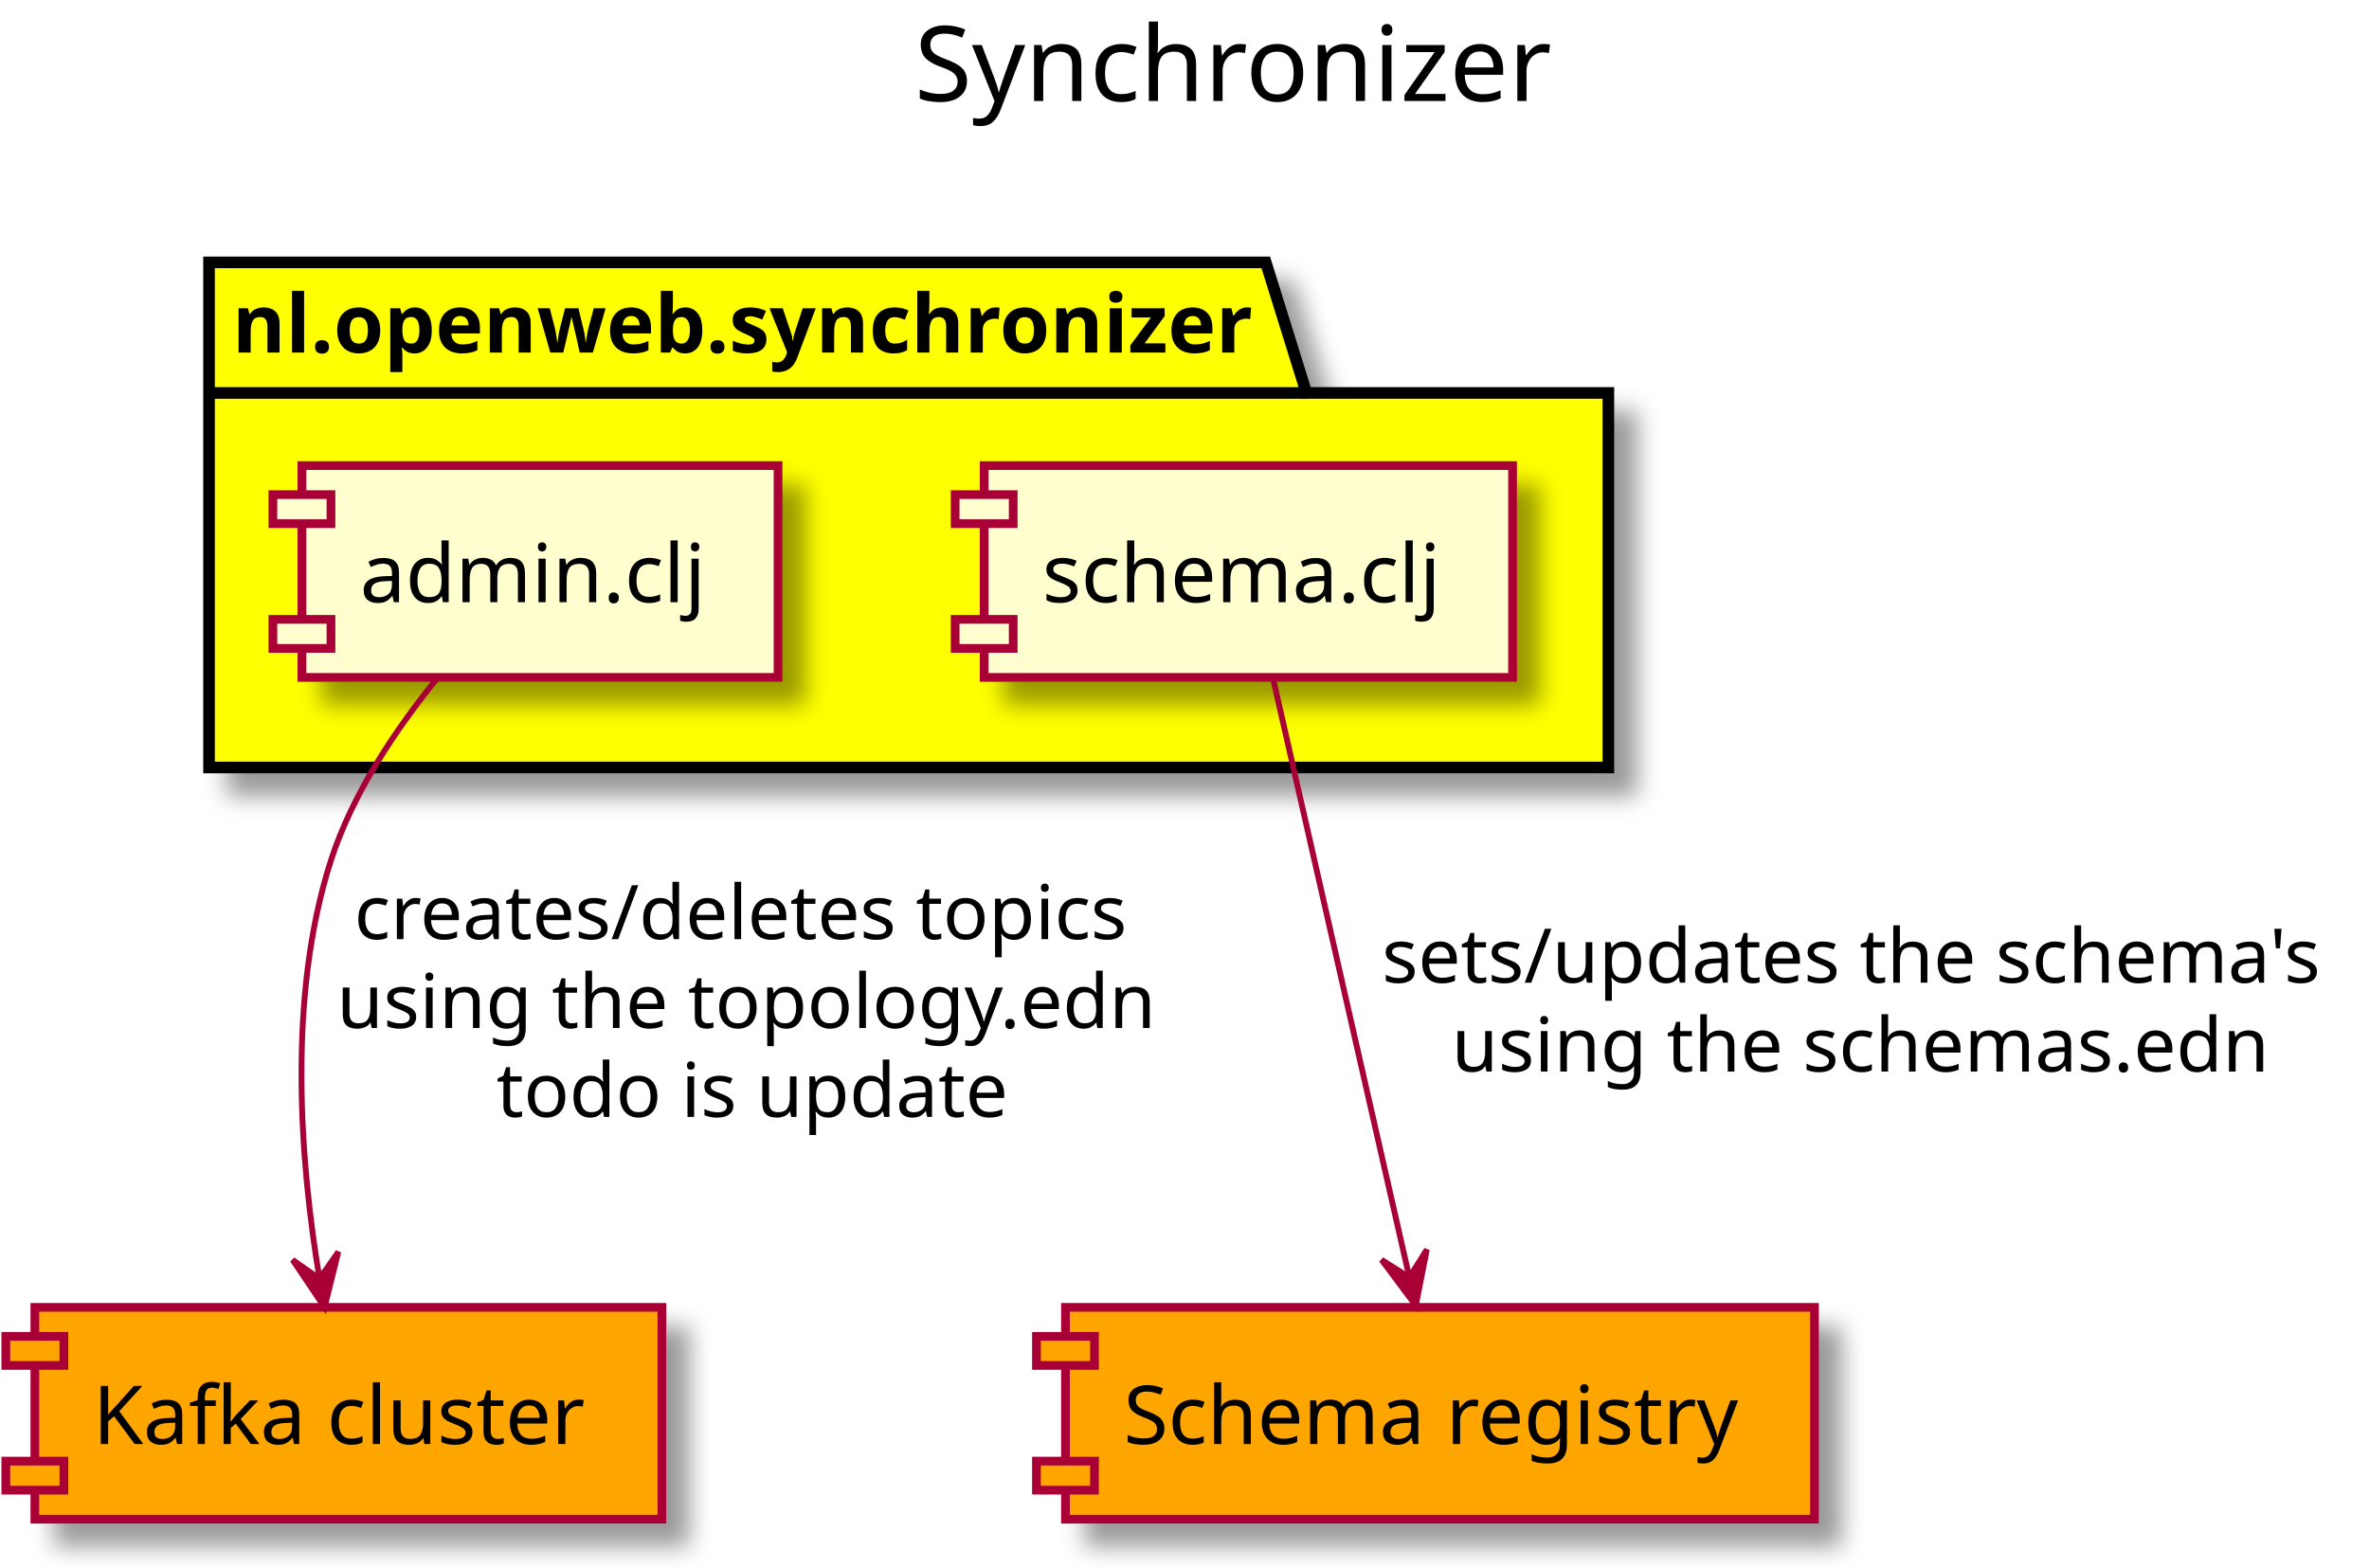
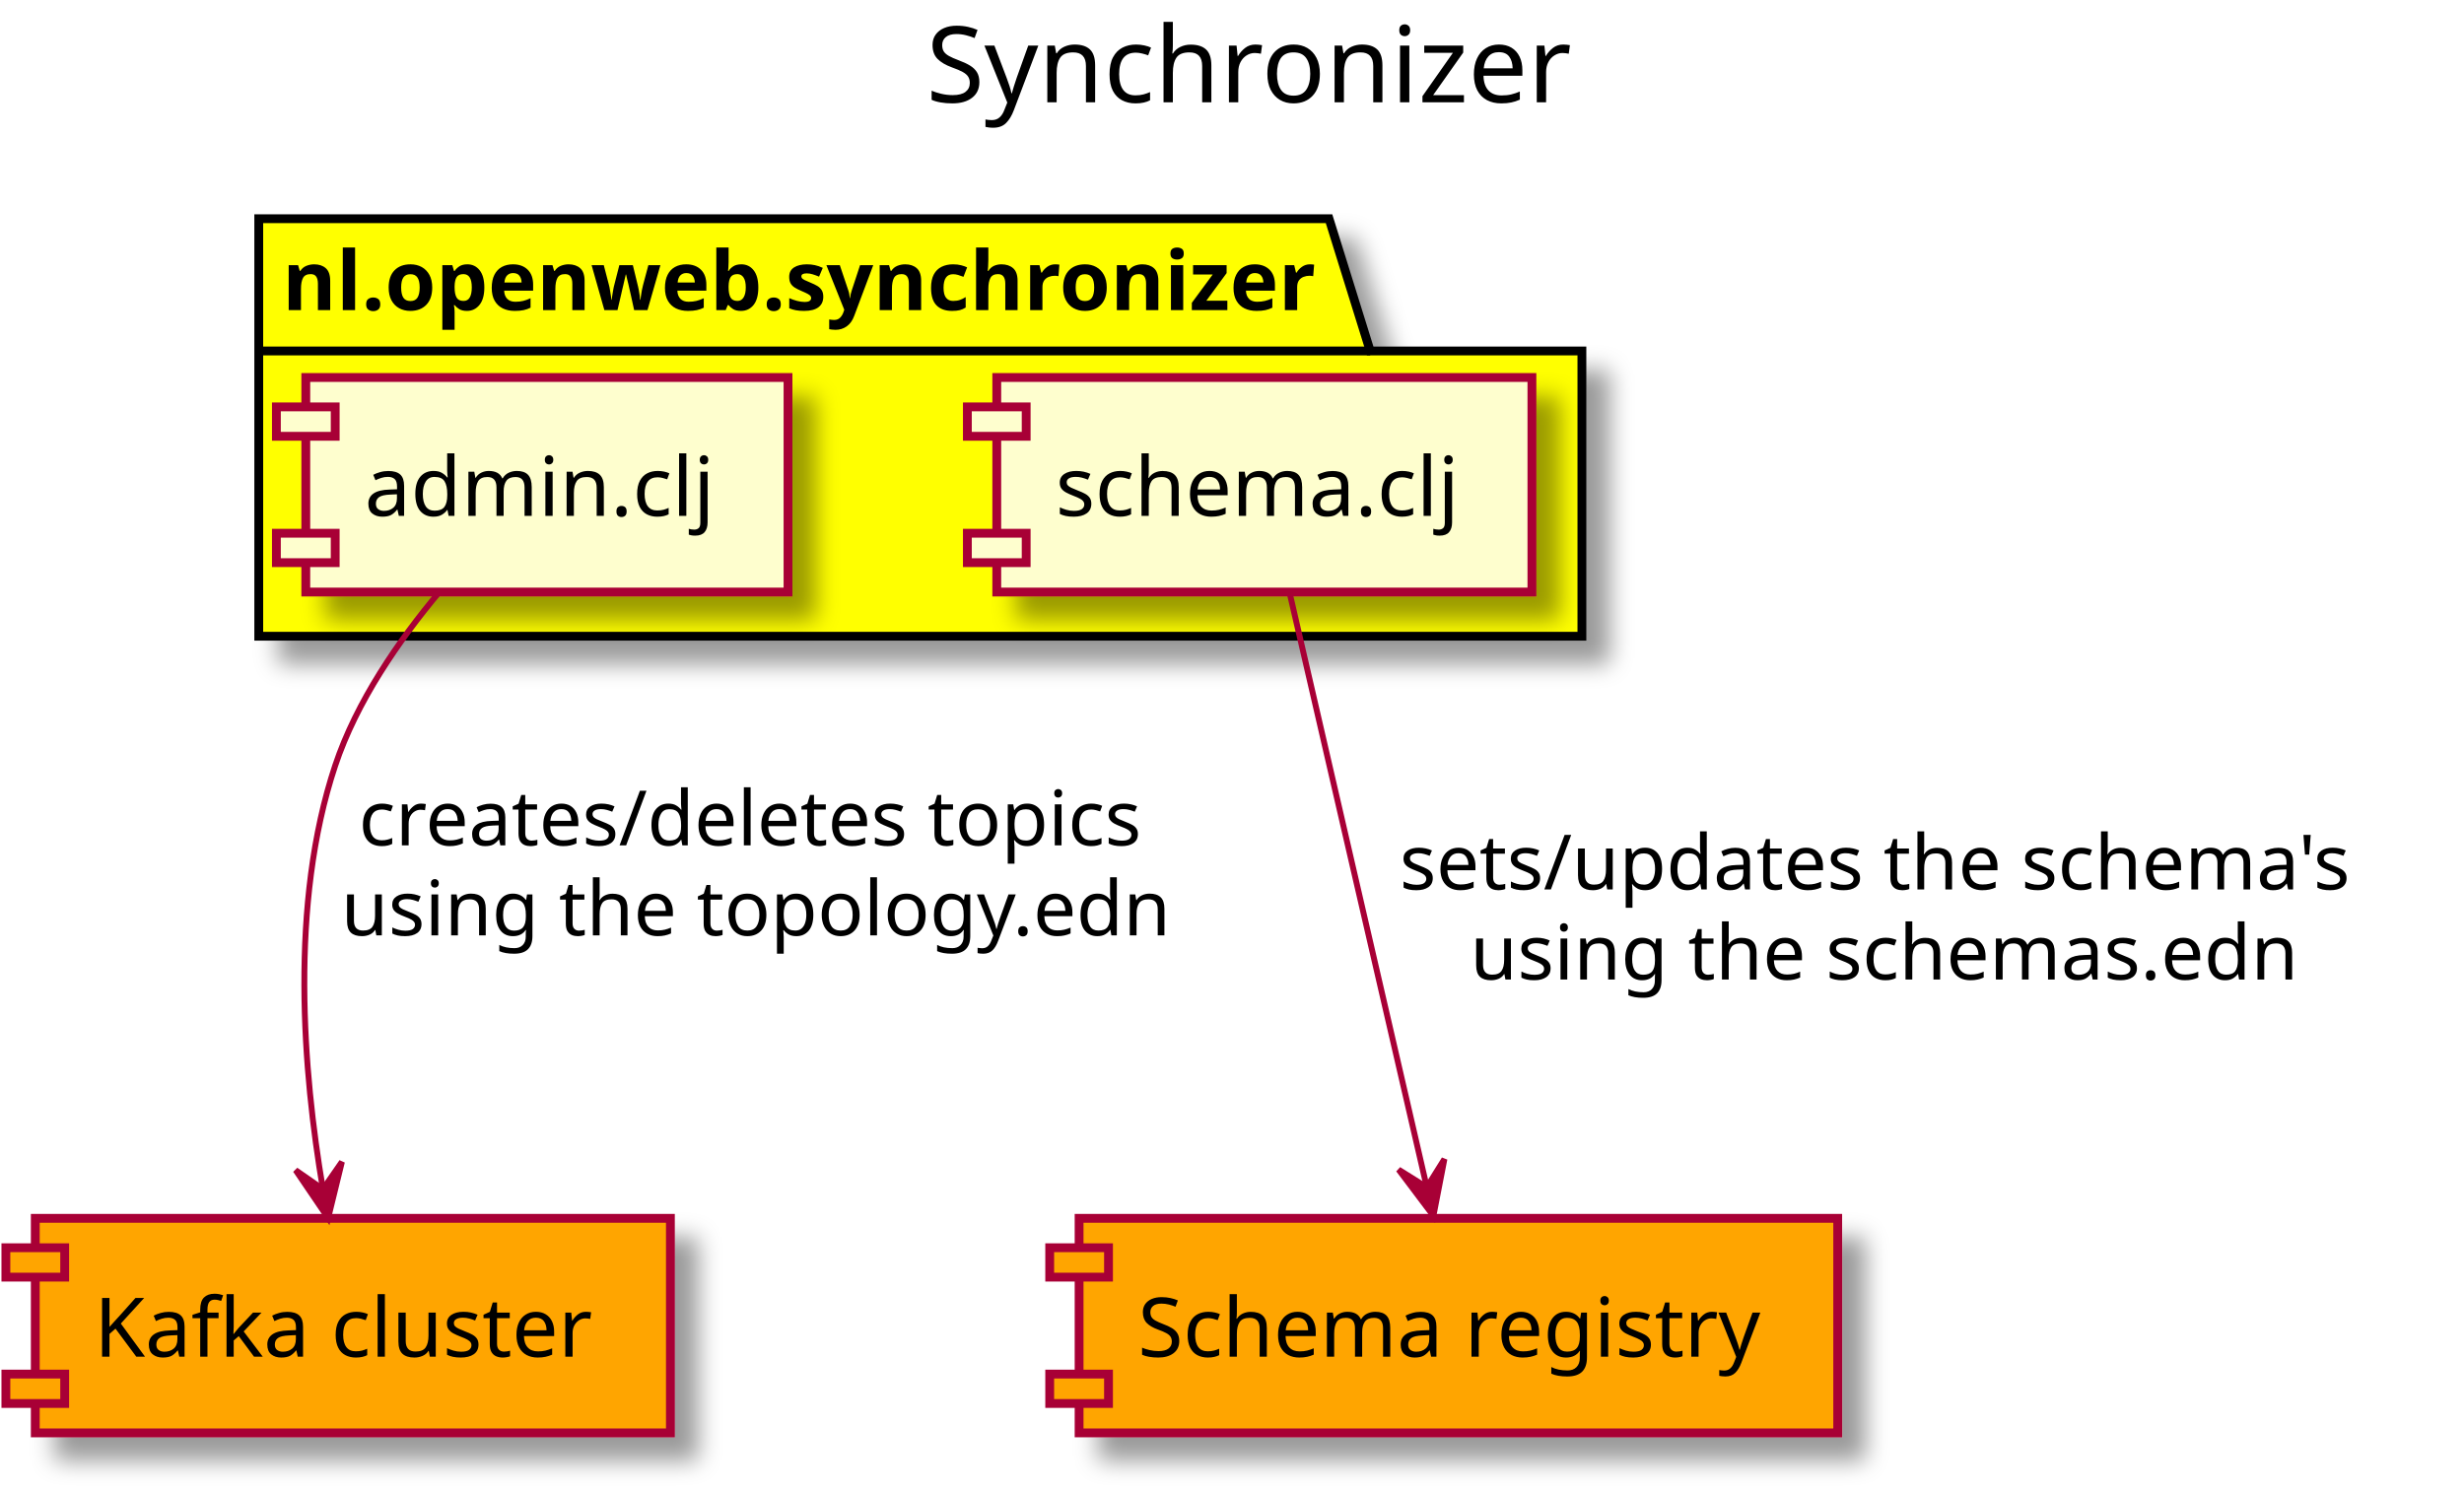
- <svg xmlns="http://www.w3.org/2000/svg" height="270px" style="width:408px;height:270px;" version="1.1" viewBox="0 0 408 270" width="408px">
+ <svg xmlns="http://www.w3.org/2000/svg" contentScriptType="application/ecmascript" contentStyleType="text/css" height="508px" preserveAspectRatio="none" style="width:838px;height:508px;" version="1.1" viewBox="0 0 838 508" width="838px" zoomAndPan="magnify">
  <defs>
-     <filter height="300%" id="f1" width="300%" x="-1" y="-1">
-       <feGaussianBlur result="blurOut" stdDeviation="2.0" />
+     <filter height="300%" id="f1vogkpm1u4nj" width="300%" x="-1" y="-1">
+       <feGaussianBlur result="blurOut" stdDeviation="4.0" />
      <feColorMatrix in="blurOut" result="blurOut2" type="matrix" values="0 0 0 0 0 0 0 0 0 0 0 0 0 0 0 0 0 0 .4 0" />
-       <feOffset dx="4.0" dy="4.0" in="blurOut2" result="blurOut3" />
+       <feOffset dx="8.0" dy="8.0" in="blurOut2" result="blurOut3" />
      <feBlend in="SourceGraphic" in2="blurOut3" mode="normal" />
    </filter>
  </defs>
  <g>
-     <text fill="#000000" font-family="sans-serif" font-size="18" lengthAdjust="spacingAndGlyphs" textLength="111" x="157.5" y="17.402">Synchronizer</text>
-     <polygon fill="#FFFF00" filter="url(#f1)" points="36,45.199,218,45.199,225,67.688,277,67.688,277,132.199,36,132.199,36,45.199" style="stroke: #000000; stroke-width: 2.0;" />
-     <line style="stroke: #000000; stroke-width: 2.0;" x1="36" x2="225" y1="67.688" y2="67.688" />
-     <text fill="#000000" font-family="sans-serif" font-size="14" font-weight="bold" lengthAdjust="spacingAndGlyphs" textLength="176" x="40" y="60.734">nl.openweb.synchronizer</text>
-     <rect fill="#FEFECE" filter="url(#f1)" height="36.488" style="stroke: #A80036; stroke-width: 1.5;" width="82" x="52" y="80.199" />
-     <rect fill="#FEFECE" height="5" style="stroke: #A80036; stroke-width: 1.5;" width="10" x="47" y="85.199" />
-     <rect fill="#FEFECE" height="5" style="stroke: #A80036; stroke-width: 1.5;" width="10" x="47" y="106.688" />
-     <text fill="#000000" font-family="sans-serif" font-size="14" lengthAdjust="spacingAndGlyphs" textLength="62" x="62" y="103.734">admin.clj</text>
-     <rect fill="#FEFECE" filter="url(#f1)" height="36.488" style="stroke: #A80036; stroke-width: 1.5;" width="91" x="169.5" y="80.199" />
-     <rect fill="#FEFECE" height="5" style="stroke: #A80036; stroke-width: 1.5;" width="10" x="164.5" y="85.199" />
-     <rect fill="#FEFECE" height="5" style="stroke: #A80036; stroke-width: 1.5;" width="10" x="164.5" y="106.688" />
-     <text fill="#000000" font-family="sans-serif" font-size="14" lengthAdjust="spacingAndGlyphs" textLength="71" x="179.5" y="103.734">schema.clj</text>
-     <rect fill="#FFA500" filter="url(#f1)" height="36.488" style="stroke: #A80036; stroke-width: 1.5;" width="108" x="6" y="225.199" />
-     <rect fill="#FFA500" height="5" style="stroke: #A80036; stroke-width: 1.5;" width="10" x="1" y="230.199" />
-     <rect fill="#FFA500" height="5" style="stroke: #A80036; stroke-width: 1.5;" width="10" x="1" y="251.688" />
-     <text fill="#000000" font-family="sans-serif" font-size="14" lengthAdjust="spacingAndGlyphs" textLength="88" x="16" y="248.734">Kafka cluster</text>
-     <rect fill="#FFA500" filter="url(#f1)" height="36.488" style="stroke: #A80036; stroke-width: 1.5;" width="129" x="183.5" y="225.199" />
-     <rect fill="#FFA500" height="5" style="stroke: #A80036; stroke-width: 1.5;" width="10" x="178.5" y="230.199" />
-     <rect fill="#FFA500" height="5" style="stroke: #A80036; stroke-width: 1.5;" width="10" x="178.5" y="251.688" />
-     <text fill="#000000" font-family="sans-serif" font-size="14" lengthAdjust="spacingAndGlyphs" textLength="109" x="193.5" y="248.734">Schema registry</text>
-     <path d="M75.514,116.572 C68.292,125.409 60.743,136.594 57,148.199 C49.374,171.842 51.755,200.531 55.01,220.155 " fill="none" style="stroke: #A80036; stroke-width: 1.0;" />
-     <polygon fill="#A80036" points="55.897,225.189,58.275,215.631,55.029,220.265,50.396,217.02,55.897,225.189" style="stroke: #A80036; stroke-width: 1.0;" />
-     <text fill="#000000" font-family="sans-serif" font-size="13" lengthAdjust="spacingAndGlyphs" textLength="140" x="61" y="161.768">creates/deletes topics</text>
-     <text fill="#000000" font-family="sans-serif" font-size="13" lengthAdjust="spacingAndGlyphs" textLength="146" x="58" y="177.078">using the topology.edn</text>
-     <text fill="#000000" font-family="sans-serif" font-size="13" lengthAdjust="spacingAndGlyphs" textLength="91" x="85.5" y="192.389">todo is update</text>
-     <path d="M219.113,116.27 C225.066,142.428 236.089,190.862 242.662,219.745 " fill="none" style="stroke: #A80036; stroke-width: 1.0;" />
-     <polygon fill="#A80036" points="243.835,224.9,245.738,215.237,242.726,220.025,237.938,217.012,243.835,224.9" style="stroke: #A80036; stroke-width: 1.0;" />
-     <text fill="#000000" font-family="sans-serif" font-size="13" lengthAdjust="spacingAndGlyphs" textLength="169" x="238" y="169.268">sets/updates the schema's</text>
-     <text fill="#000000" font-family="sans-serif" font-size="13" lengthAdjust="spacingAndGlyphs" textLength="145" x="250" y="184.578">using the schemas.edn</text>
+     <text fill="#000000" font-family="sans-serif" font-size="36" lengthAdjust="spacingAndGlyphs" textLength="222" x="315" y="34.805">Synchronizer</text>
+     <polygon fill="#FFFF00" filter="url(#f1vogkpm1u4nj)" points="88,74.398,452,74.398,466,119.375,538,119.375,538,216.398,88,216.398,88,74.398" style="stroke: #000000; stroke-width: 3.0;" />
+     <line style="stroke: #000000; stroke-width: 3.0;" x1="88" x2="466" y1="119.375" y2="119.375" />
+     <text fill="#000000" font-family="sans-serif" font-size="28" font-weight="bold" lengthAdjust="spacingAndGlyphs" textLength="352" x="96" y="105.469">nl.openweb.synchronizer</text>
+     <rect fill="#FEFECE" filter="url(#f1vogkpm1u4nj)" height="72.977" style="stroke: #A80036; stroke-width: 3.0;" width="164" x="104" y="128.398" />
+     <rect fill="#FEFECE" height="10" style="stroke: #A80036; stroke-width: 3.0;" width="20" x="94" y="138.398" />
+     <rect fill="#FEFECE" height="10" style="stroke: #A80036; stroke-width: 3.0;" width="20" x="94" y="181.375" />
+     <text fill="#000000" font-family="sans-serif" font-size="28" lengthAdjust="spacingAndGlyphs" textLength="124" x="124" y="175.469">admin.clj</text>
+     <rect fill="#FEFECE" filter="url(#f1vogkpm1u4nj)" height="72.977" style="stroke: #A80036; stroke-width: 3.0;" width="182" x="339" y="128.398" />
+     <rect fill="#FEFECE" height="10" style="stroke: #A80036; stroke-width: 3.0;" width="20" x="329" y="138.398" />
+     <rect fill="#FEFECE" height="10" style="stroke: #A80036; stroke-width: 3.0;" width="20" x="329" y="181.375" />
+     <text fill="#000000" font-family="sans-serif" font-size="28" lengthAdjust="spacingAndGlyphs" textLength="142" x="359" y="175.469">schema.clj</text>
+     <rect fill="#FFA500" filter="url(#f1vogkpm1u4nj)" height="72.977" style="stroke: #A80036; stroke-width: 3.0;" width="216" x="12" y="414.398" />
+     <rect fill="#FFA500" height="10" style="stroke: #A80036; stroke-width: 3.0;" width="20" x="2" y="424.398" />
+     <rect fill="#FFA500" height="10" style="stroke: #A80036; stroke-width: 3.0;" width="20" x="2" y="467.375" />
+     <text fill="#000000" font-family="sans-serif" font-size="28" lengthAdjust="spacingAndGlyphs" textLength="176" x="32" y="461.469">Kafka cluster</text>
+     <rect fill="#FFA500" filter="url(#f1vogkpm1u4nj)" height="72.977" style="stroke: #A80036; stroke-width: 3.0;" width="258" x="367" y="414.398" />
+     <rect fill="#FFA500" height="10" style="stroke: #A80036; stroke-width: 3.0;" width="20" x="357" y="424.398" />
+     <rect fill="#FFA500" height="10" style="stroke: #A80036; stroke-width: 3.0;" width="20" x="357" y="467.375" />
+     <text fill="#000000" font-family="sans-serif" font-size="28" lengthAdjust="spacingAndGlyphs" textLength="218" x="387" y="461.469">Schema registry</text>
+     <path d="M149.528,201.243 C135.559,217.876 121.247,238.658 114,260.398 C98.288,307.533 103.131,364.938 109.786,404.234 " fill="none" id="admin-kc" style="stroke: #A80036; stroke-width: 2.0;" />
+     <polygon fill="#A80036" points="111.601,414.314,116.286,395.182,109.829,404.472,100.539,398.016,111.601,414.314" style="stroke: #A80036; stroke-width: 2.0;" />
+     <text fill="#000000" font-family="sans-serif" font-size="26" lengthAdjust="spacingAndGlyphs" textLength="280" x="122" y="287.535">creates/deletes topics</text>
+     <text fill="#000000" font-family="sans-serif" font-size="26" lengthAdjust="spacingAndGlyphs" textLength="292" x="116" y="318.156">using the topology.edn</text>
+     <text fill="#000000" font-family="sans-serif" font-size="26" lengthAdjust="spacingAndGlyphs" textLength="0" x="266" y="348.777" />
+     <path d="M438.359,200.62 C450.245,252.127 472.041,346.574 485.157,403.411 " fill="none" id="schema-sr" style="stroke: #A80036; stroke-width: 2.0;" />
+     <polygon fill="#A80036" points="487.5,413.567,491.248,394.229,485.252,403.823,475.657,397.827,487.5,413.567" style="stroke: #A80036; stroke-width: 2.0;" />
+     <text fill="#000000" font-family="sans-serif" font-size="26" lengthAdjust="spacingAndGlyphs" textLength="338" x="476" y="302.535">sets/updates the schema's</text>
+     <text fill="#000000" font-family="sans-serif" font-size="26" lengthAdjust="spacingAndGlyphs" textLength="290" x="500" y="333.156">using the schemas.edn</text>
  </g>
</svg>
